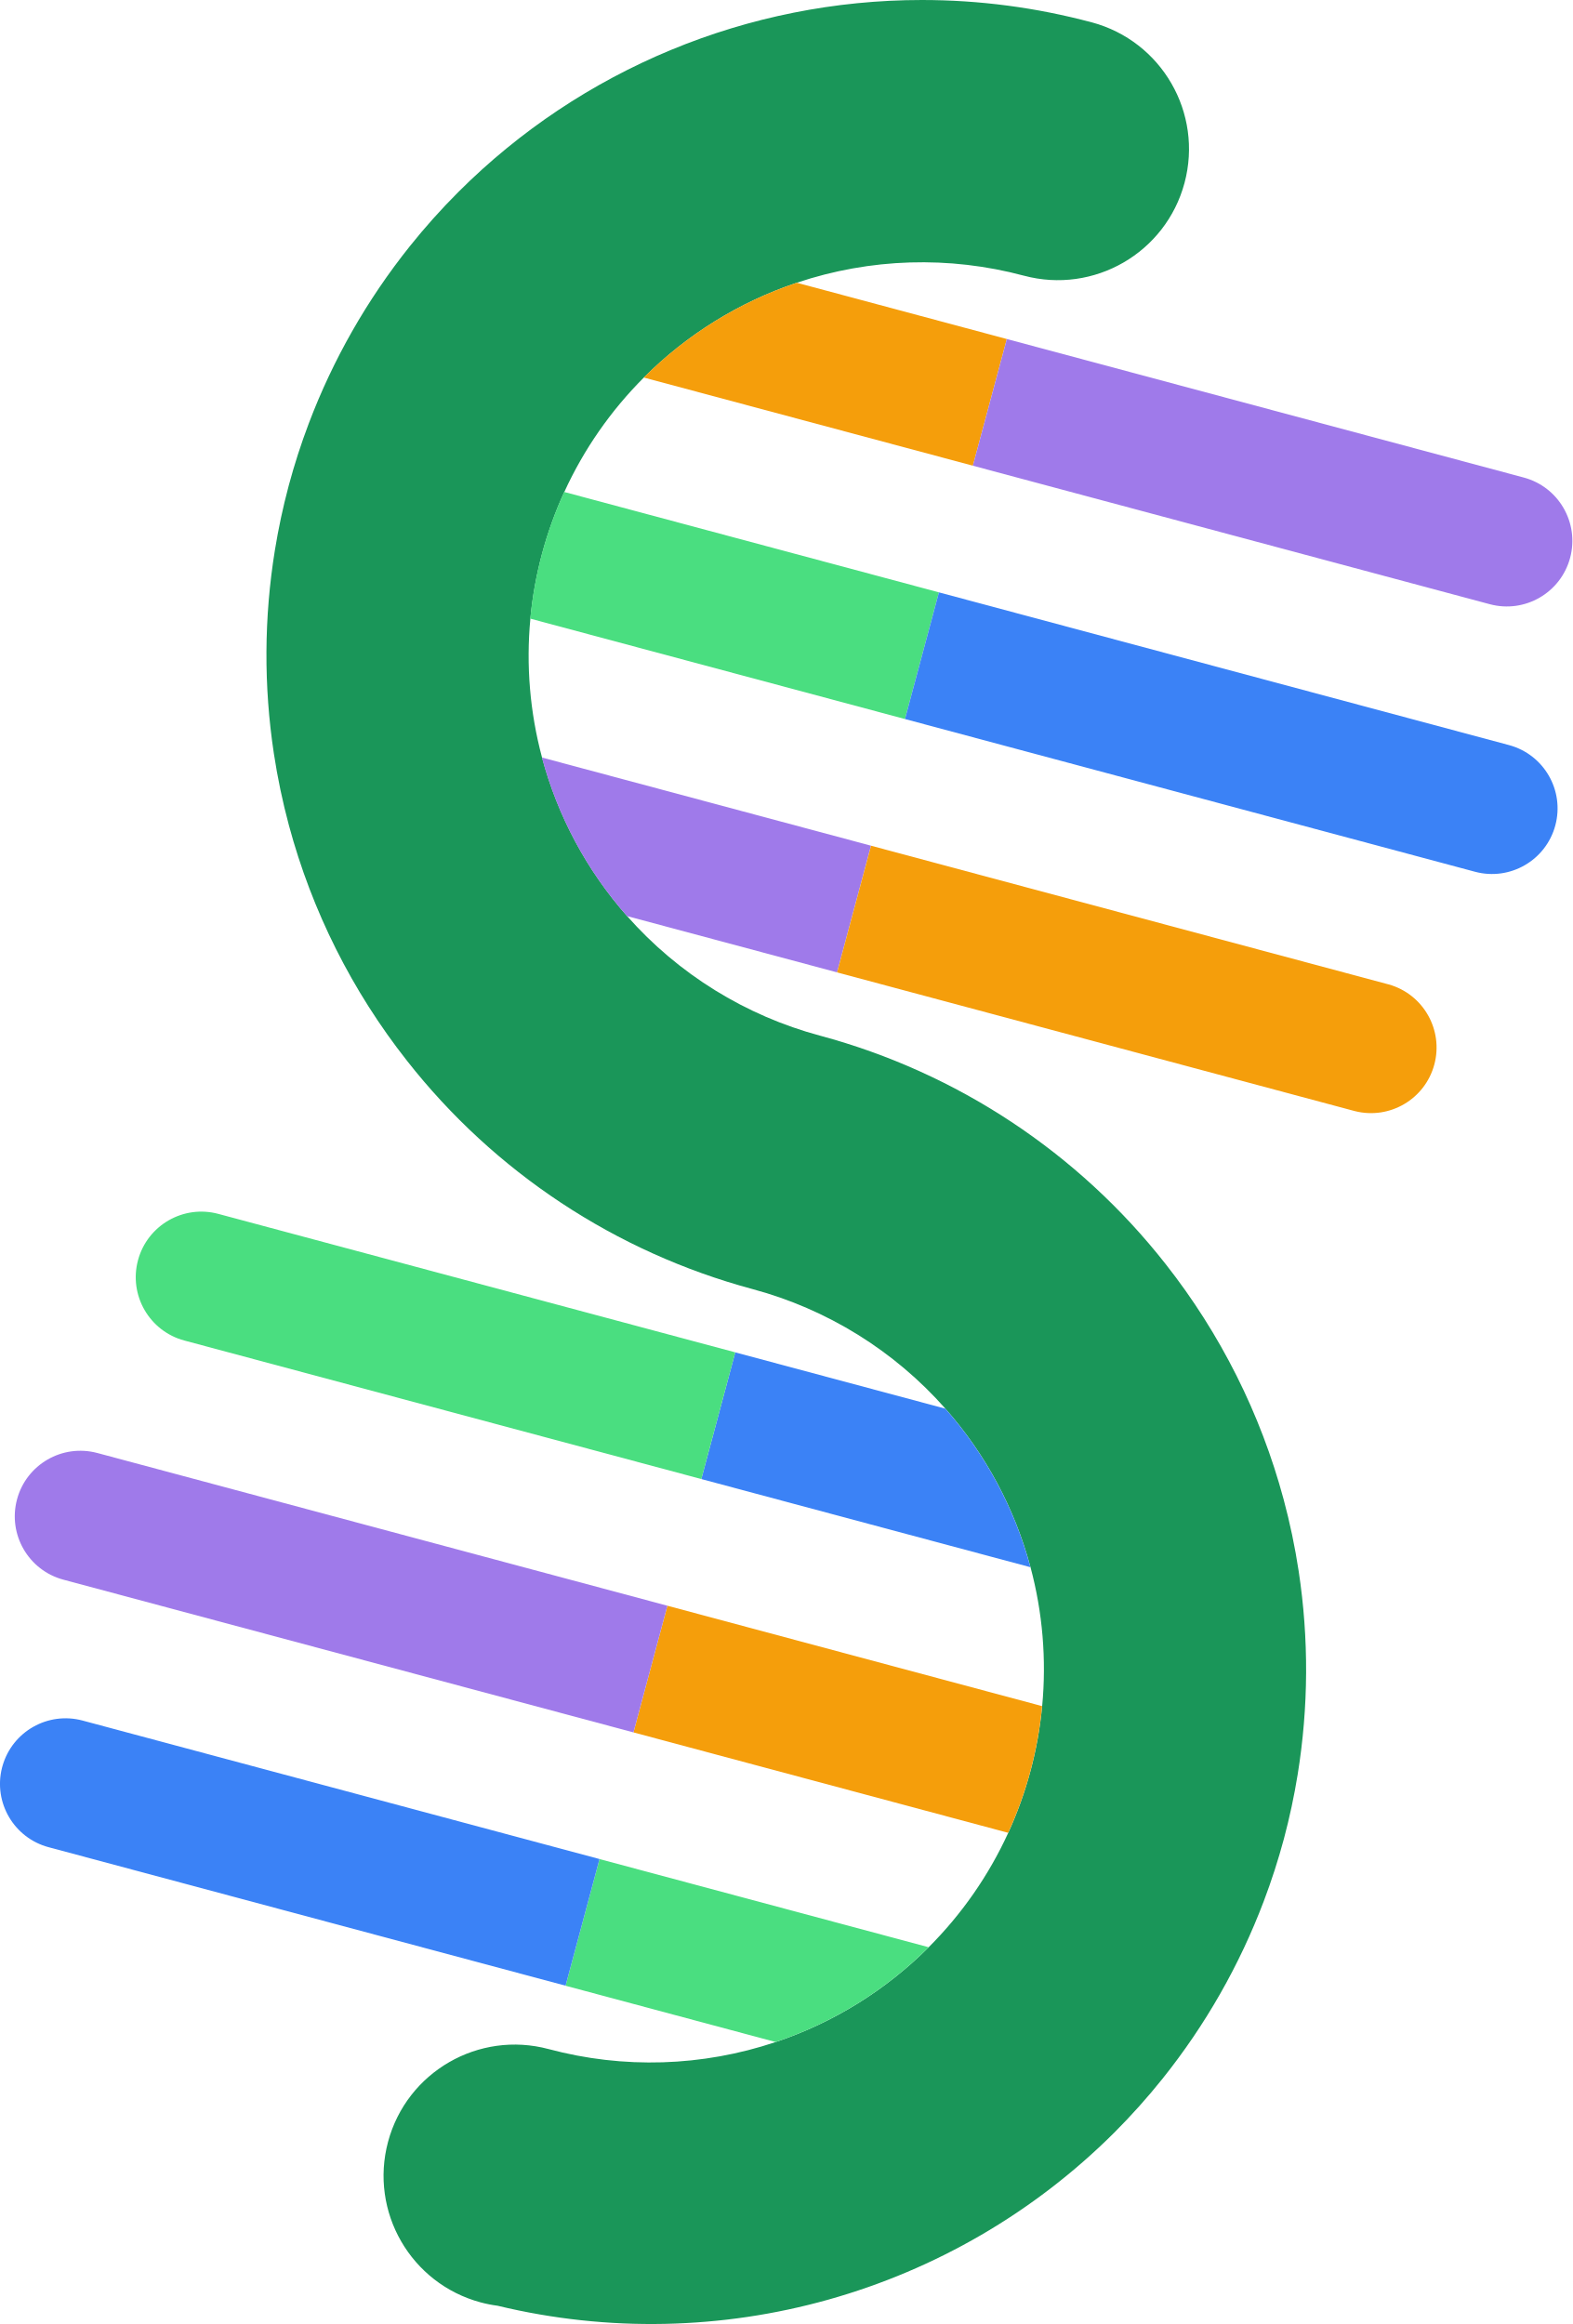
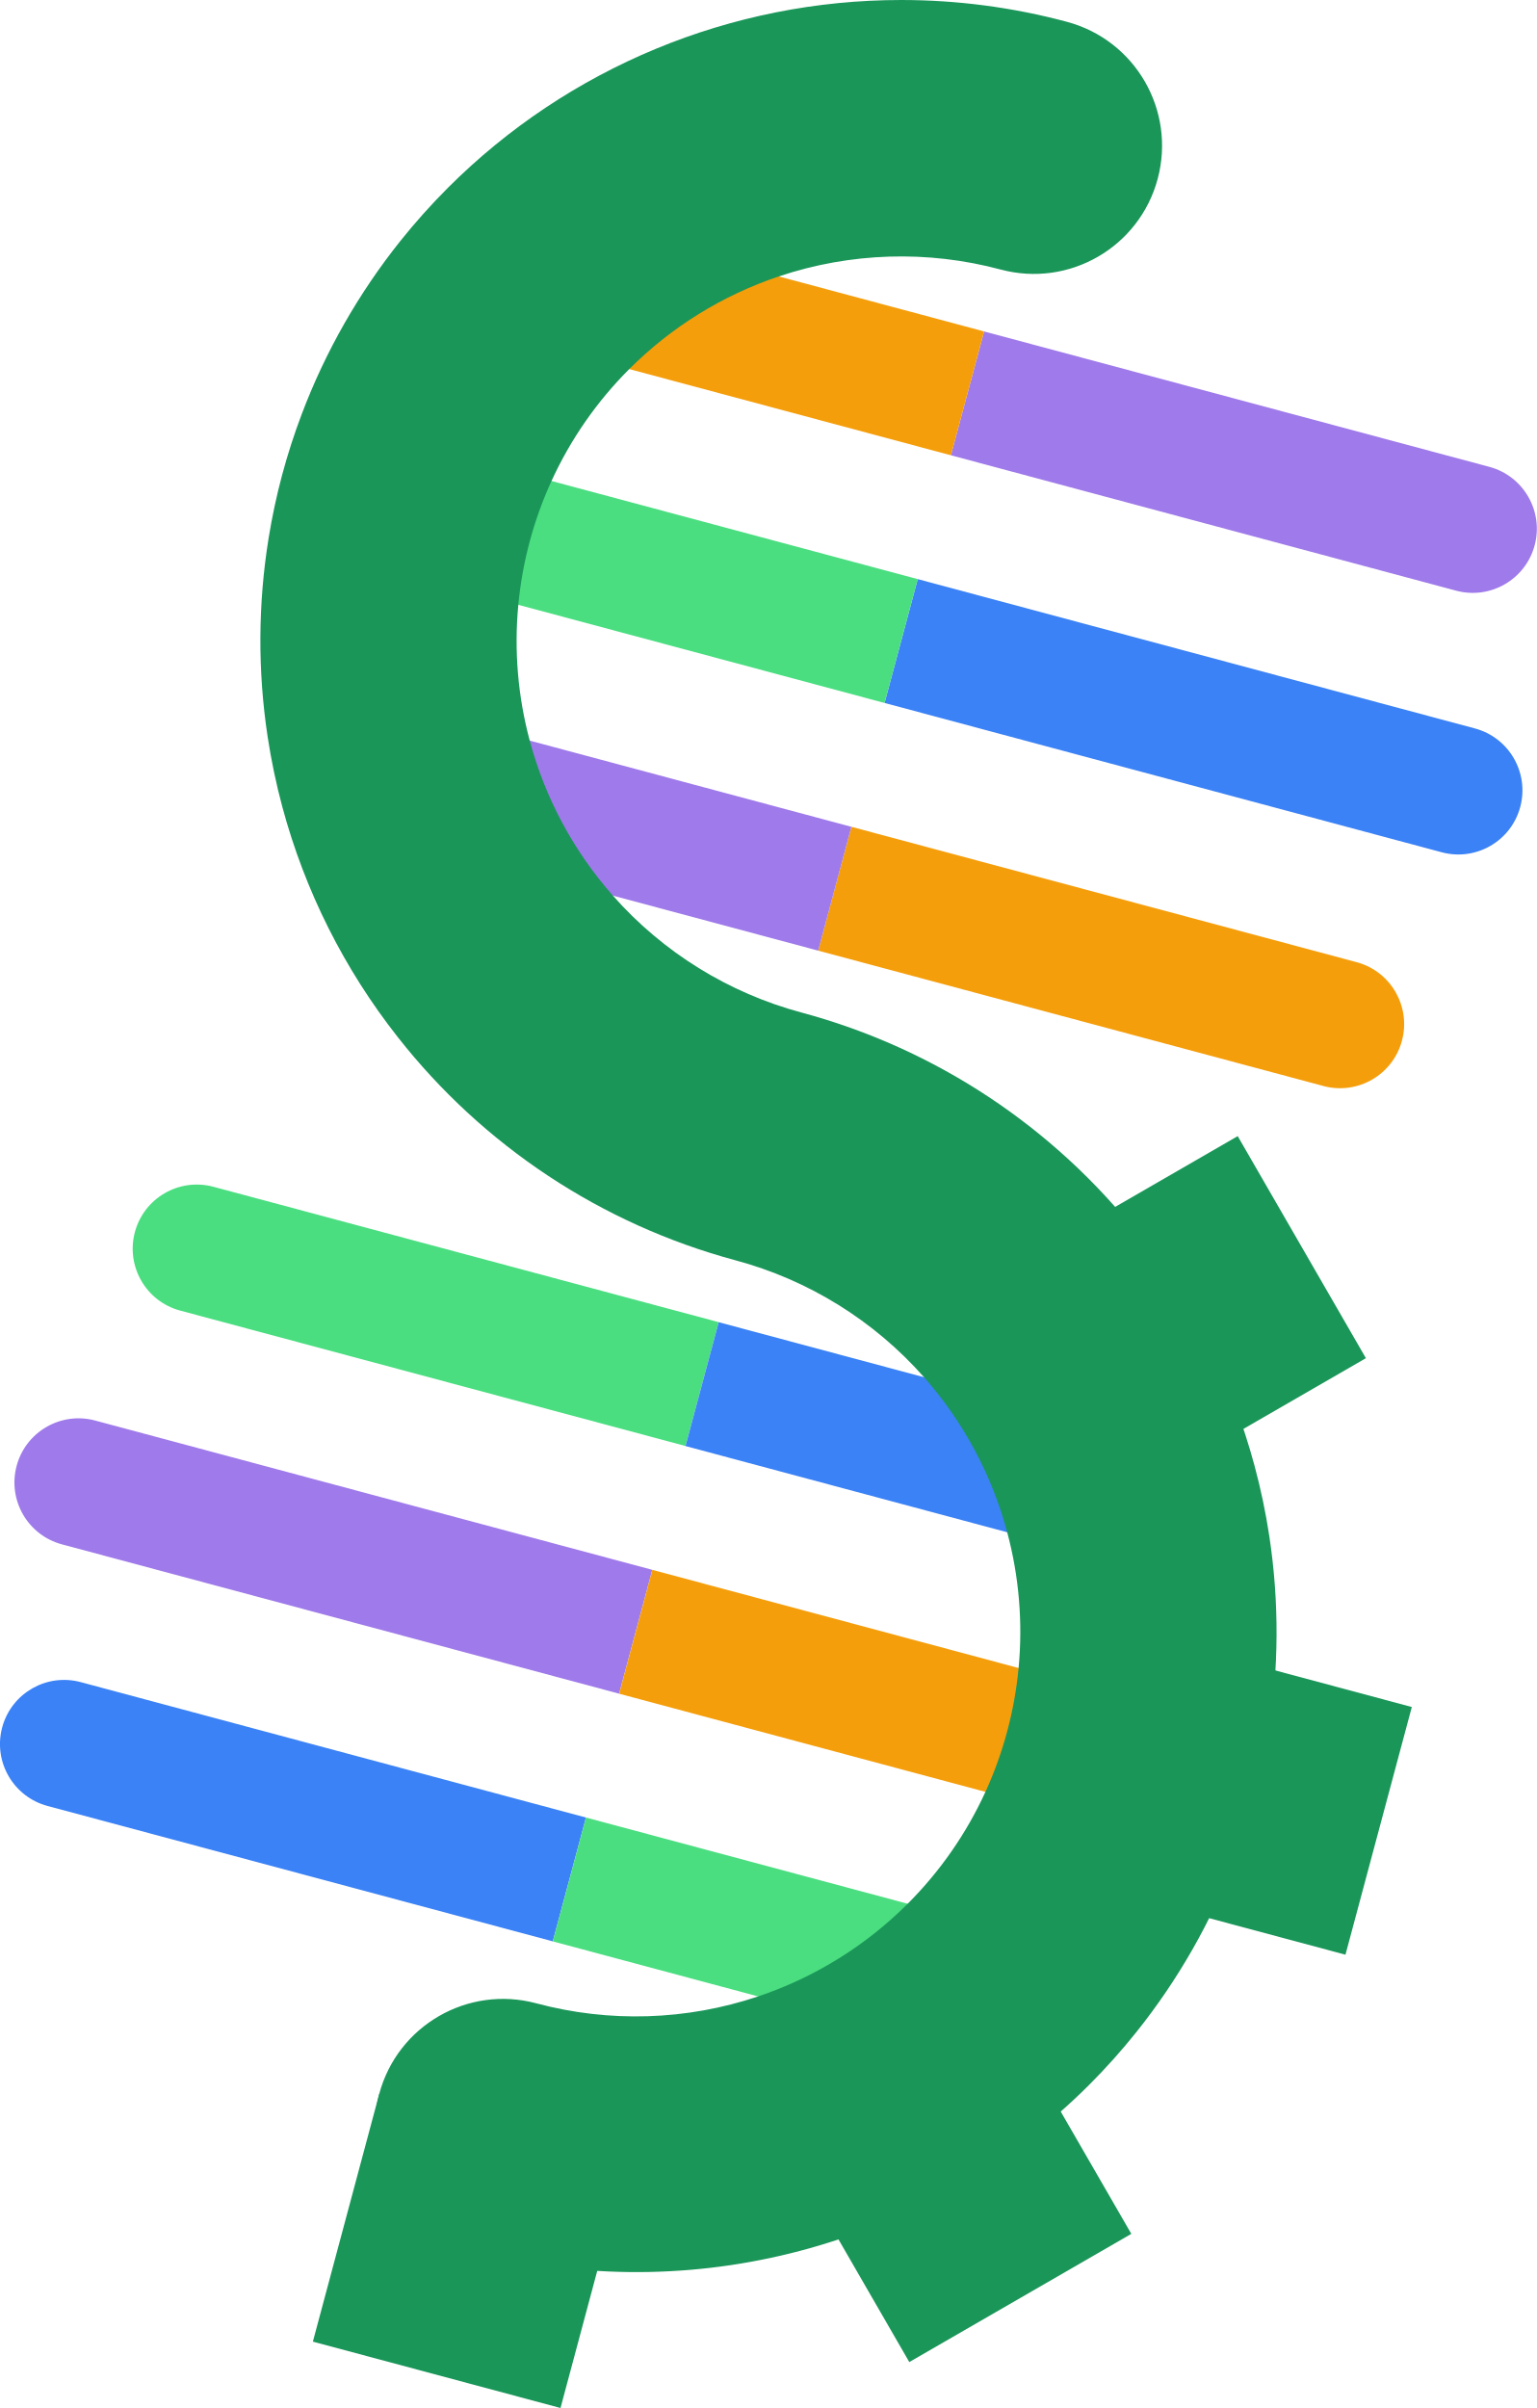
- <svg xmlns="http://www.w3.org/2000/svg" width="59.946mm" height="88.608mm" viewBox="0 0 59.946 88.608" version="1.1" id="svg1">
+ <svg xmlns="http://www.w3.org/2000/svg" width="59.945mm" height="93.909mm" viewBox="0 0 59.945 93.909" version="1.1" id="svg1" xml:space="preserve">
  <defs id="defs1" />
-   <g id="layer1" transform="translate(-27.21595,-160.066)">
-     <path id="path119" style="fill:#1a9659;fill-opacity:1;stroke-width:2;stroke-linecap:round;paint-order:markers stroke fill" d="m 68.836,160.918 a 25,25 0 0 0 -6.47,-0.852 25,25 0 0 0 -17.677,7.322 25,25 0 0 0 -1.851,2.069 25,25 0 0 0 -3.851,6.756 25,25 0 0 0 -0.762,2.362 l -0.008,0.031 a 25,25 0 0 0 -0.521,2.437 25,25 0 0 0 -0.039,7.754 25,25 0 0 0 0.575,2.742 25,25 0 0 0 4.499,8.969 25,25 0 0 0 13.166,8.705 15,15 0 0 1 7.362,4.561 15,15 0 0 1 3.245,6.046 15,15 0 0 1 0.444,5.296 15,15 0 0 1 -0.444,2.469 15,15 0 0 1 -0.849,2.361 15,15 0 0 1 -3.033,4.363 15,15 0 0 1 -5.832,3.614 15,15 0 0 1 -8.657,0.269 5,5 0 0 0 -6.123,3.536 5,5 0 0 0 3.535,6.123 5,5 0 0 0 0.642,0.127 25,25 0 0 0 23.507,-6.598 25,25 0 0 0 1.851,-2.069 25,25 0 0 0 3.851,-6.756 25,25 0 0 0 0.769,-2.382 l 5.18e-4,-0.002 a 25,25 0 0 0 0.523,-2.446 25,25 0 0 0 0.039,-7.754 25,25 0 0 0 -0.575,-2.742 25,25 0 0 0 -4.499,-8.97 25,25 0 0 0 -13.167,-8.704 15,15 0 0 1 -7.362,-4.561 15,15 0 0 1 -3.244,-6.046 15,15 0 0 1 -0.444,-5.296 15,15 0 0 1 0.444,-2.469 15,15 0 0 1 0.85,-2.361 15,15 0 0 1 3.033,-4.363 15,15 0 0 1 5.832,-3.614 l 4.99e-4,1.4e-4 a 15,15 0 0 1 8.655,-0.268 l 1.35e-4,-5e-4 a 5,5 0 0 0 6.124,-3.536 5,5 0 0 0 -3.536,-6.123 z" />
-     <path d="m 48.726,178.823 a 15,15 0 0 0 -0.85,2.361 15,15 0 0 0 -0.444,2.469 l 14.286,3.828 1.294,-4.83 z" style="fill:#4ade80;fill-opacity:1;stroke-width:2;stroke-linecap:round;paint-order:markers stroke fill" id="path120" />
-     <path d="m 57.592,170.846 h -5.15e-4 a 15,15 0 0 0 -5.833,3.614 l 12.548,3.362 1.294,-4.83 z" style="fill:#f59e0b;fill-opacity:1;stroke-width:2;stroke-linecap:round;paint-order:markers stroke fill" id="path121" />
-     <path d="m 47.876,188.948 a 15,15 0 0 0 3.244,6.046 l 8.009,2.146 1.294,-4.83 z" style="fill:#9f7aea;fill-opacity:1;stroke-width:2;stroke-linecap:round;paint-order:markers stroke fill" id="path122" />
-     <path d="m 65.652,229.946 a 15,15 0 0 0 0.85,-2.361 15,15 0 0 0 0.444,-2.469 l -14.286,-3.828 -1.294,4.83 z" style="fill:#f59e0b;fill-opacity:1;stroke-width:2;stroke-linecap:round;paint-order:markers stroke fill" id="path123" />
-     <path d="m 66.501,219.82 a 15,15 0 0 0 -3.245,-6.046 l -8.009,-2.146 -1.294,4.83 z" style="fill:#3b82f6;fill-opacity:1;stroke-width:2;stroke-linecap:round;paint-order:markers stroke fill" id="path124" />
-     <path d="m 56.787,237.923 a 15,15 0 0 0 5.833,-3.614 l -12.548,-3.362 -1.294,4.83 z" style="fill:#4ade80;fill-opacity:1;stroke-width:2;stroke-linecap:round;paint-order:markers stroke fill" id="path125" />
-     <path d="M 55.248,211.628 35.539,206.348 a 2.5,2.5 0 0 0 -3.062,1.767 2.5,2.5 0 0 0 1.768,3.062 2.5,2.5 0 0 0 0.007,0.002 l 19.701,5.279 z" style="fill:#4ade80;fill-opacity:1;stroke-width:2;stroke-linecap:round;paint-order:markers stroke fill" id="path126" />
-     <path d="m 30.919,215.463 a 2.5,2.5 0 0 0 -3.054,1.77 2.5,2.5 0 0 0 1.768,3.062 l 21.733,5.823 1.294,-4.83 -21.725,-5.821 a 2.5,2.5 0 0 1 0.155,0.053 2.5,2.5 0 0 0 -0.163,-0.056 2.5,2.5 0 0 0 -0.008,-0.002 z" style="fill:#9f7aea;fill-opacity:1;stroke-width:2;stroke-linecap:round;paint-order:markers stroke fill" id="path127" />
-     <path d="m 30.363,225.666 a 2.5,2.5 0 0 0 -3.051,1.729 l -0.021,0.077 a 2.5,2.5 0 0 0 1.778,3.023 l 19.709,5.281 1.294,-4.83 z" style="fill:#3b82f6;fill-opacity:1;stroke-width:2;stroke-linecap:round;paint-order:markers stroke fill" id="path128" />
-     <path d="m 60.424,192.311 -1.295,4.83 19.674,5.271 0.069,0.018 a 2.5,2.5 0 0 0 3.027,-1.777 2.5,2.5 0 0 0 -1.734,-3.052 l -0.069,-0.018 z" style="fill:#f59e0b;fill-opacity:1;stroke-width:2;stroke-linecap:round;paint-order:markers stroke fill" id="path129" />
-     <path d="m 63.012,182.651 -1.294,4.83 21.733,5.823 a 2.5,2.5 0 0 0 3.061,-1.768 2.5,2.5 0 0 0 -1.767,-3.062 z" style="fill:#3b82f6;fill-opacity:1;stroke-width:2;stroke-linecap:round;paint-order:markers stroke fill" id="path130" />
-     <path d="m 65.601,172.992 -1.295,4.83 19.704,5.28 a 2.5,2.5 0 0 0 0.004,0.001 2.5,2.5 0 0 0 3.062,-1.768 2.5,2.5 0 0 0 -1.768,-3.062 z" style="fill:#9f7aea;fill-opacity:1;stroke-width:2;stroke-linecap:round;paint-order:markers stroke fill" id="path131" />
+   <g id="layer1" transform="translate(-245.759,-172.1201)">
+     <g id="g169" transform="rotate(15,-261.7997,148.5)">
+       <path d="m 275,82.5 -20.404,5.2e-4 a 2.5,2.5 0 0 0 -2.5,2.5 2.5,2.5 0 0 0 2.5,2.5 2.5,2.5 0 0 0 0.008,0 h 20.396 z" style="fill:#4ade80;fill-opacity:1;stroke-width:2;stroke-linecap:round;paint-order:markers stroke fill" id="path154" />
+       <path d="m 252.492,92.5 a 2.5,2.5 0 0 0 -2.492,2.5 2.5,2.5 0 0 0 2.5,2.5 h 22.499 v -5 h -22.491 a 2.5,2.5 0 0 1 0.164,0.011 2.5,2.5 0 0 0 -0.172,-0.011 2.5,2.5 0 0 0 -0.008,0 z" style="fill:#9f7aea;fill-opacity:1;stroke-width:2;stroke-linecap:round;paint-order:markers stroke fill" id="path155" />
+       <path d="m 254.596,102.5 a 2.5,2.5 0 0 0 -2.5,2.46 v 0.08 a 2.5,2.5 0 0 0 2.5,2.46 h 20.404 v -5 z" style="fill:#3b82f6;fill-opacity:1;stroke-width:2;stroke-linecap:round;paint-order:markers stroke fill" id="path156" />
+       <path d="m 275,62.5 -5.2e-4,5 20.368,-0.001 h 0.071 a 2.5,2.5 0 0 0 2.464,-2.5 2.5,2.5 0 0 0 -2.464,-2.5 h -0.071 z" style="fill:#f59e0b;fill-opacity:1;stroke-width:2;stroke-linecap:round;paint-order:markers stroke fill" id="path157" />
+       <path d="m 275,52.5 5.2e-4,5 h 22.5 a 2.5,2.5 0 0 0 2.5,-2.5 2.5,2.5 0 0 0 -2.5,-2.5 z" style="fill:#3b82f6;fill-opacity:1;stroke-width:2;stroke-linecap:round;paint-order:markers stroke fill" id="path158" />
+       <path d="m 275,42.5 -5.2e-4,5 h 20.399 a 2.5,2.5 0 0 0 0.004,0 2.5,2.5 0 0 0 2.5,-2.5 2.5,2.5 0 0 0 -2.5,-2.5 z" style="fill:#9f7aea;fill-opacity:1;stroke-width:2;stroke-linecap:round;paint-order:markers stroke fill" id="path159" />
+       <path d="m 275,52.5 -17.5,5.2e-4 c -1.381,-5.2e-5 -2.5,1.119 -2.5,2.5 -5e-5,1.381 1.119,2.5 2.5,2.5 0.003,4e-6 0.005,4e-6 0.008,0 h 17.492 z" style="fill:#4ade80;fill-opacity:1;stroke-width:2;stroke-linecap:round;paint-order:markers stroke fill" id="path160" />
+       <path d="m 275,42.5 -17.5,5.2e-4 c -1.381,-5.2e-5 -2.5,1.119 -2.5,2.5 -5e-5,1.381 1.119,2.5 2.5,2.5 0.003,4e-6 0.005,4e-6 0.008,0 h 17.492 z" style="fill:#f59e0b;fill-opacity:1;stroke-width:2;stroke-linecap:round;paint-order:markers stroke fill" id="path161" />
+       <path d="m 275,62.5 -17.5,5.2e-4 c -1.381,-5.2e-5 -2.5,1.119 -2.5,2.5 -5e-5,1.381 1.119,2.5 2.5,2.5 0.003,4e-6 0.005,4e-6 0.008,0 h 17.492 z" style="fill:#9f7aea;fill-opacity:1;stroke-width:2;stroke-linecap:round;paint-order:markers stroke fill" id="path162" />
+       <path d="m 275.001,82.501 17.5,5.2e-4 c 1.381,-5.2e-5 2.5,1.119 2.5,2.5 5e-5,1.381 -1.119,2.5 -2.5,2.5 -0.003,4e-6 -0.005,4e-6 -0.008,0 h -17.492 z" style="fill:#3b82f6;fill-opacity:1;stroke-width:2;stroke-linecap:round;paint-order:markers stroke fill" id="path163" />
+       <path d="m 275.001,92.5 17.5,5.2e-4 c 1.381,-5.2e-5 2.5,1.119 2.5,2.5 5e-5,1.381 -1.119,2.5 -2.5,2.5 -0.003,4e-6 -0.005,4e-6 -0.008,0 h -17.492 z" style="fill:#f59e0b;fill-opacity:1;stroke-width:2;stroke-linecap:round;paint-order:markers stroke fill" id="path164" />
+       <path d="m 275.001,102.5 17.5,5.2e-4 c 1.381,-6e-5 2.5,1.119 2.5,2.5 5e-5,1.381 -1.119,2.5 -2.5,2.5 -0.003,0 -0.005,0 -0.008,0 h -17.492 z" style="fill:#4ade80;fill-opacity:1;stroke-width:2;stroke-linecap:round;paint-order:markers stroke fill" id="path165" />
+       <path id="path166" style="fill:#1a9659;fill-opacity:1;stroke-width:2;stroke-linecap:round;paint-order:markers stroke fill" d="m 275,30 a 25,25 0 0 0 -6.47,0.852 25,25 0 0 0 -15.18,11.648 25,25 0 0 0 -1.253,2.478 25,25 0 0 0 -1.971,7.523 25,25 0 0 0 -0.125,2.479 v 0.032 a 25,25 0 0 0 0.128,2.489 25,25 0 0 0 1.969,7.5 25,25 0 0 0 1.265,2.5 25,25 0 0 0 6.667,7.499 25,25 0 0 0 14.971,5 15,15 0 0 1 8.291,2.5 15,15 0 0 1 4.699,5 15,15 0 0 1 1.8,5 15,15 0 0 1 0.21,2.5 15,15 0 0 1 -0.209,2.5 15,15 0 0 1 -1.8,5 15,15 0 0 1 -4.698,5 15,15 0 0 1 -8.293,2.5 5,5 0 0 0 -5,5 5,5 0 0 0 5,5 5,5 0 0 0 0.653,-0.043 25,25 0 0 0 20.998,-12.457 25,25 0 0 0 1.253,-2.478 25,25 0 0 0 1.971,-7.523 25,25 0 0 0 0.126,-2.5 v -0.002 a 25,25 0 0 0 -0.128,-2.498 25,25 0 0 0 -1.969,-7.5 25,25 0 0 0 -1.266,-2.5 25,25 0 0 0 -6.667,-7.5 25,25 0 0 0 -14.971,-4.999 15,15 0 0 1 -8.292,-2.5 15,15 0 0 1 -4.698,-5 15,15 0 0 1 -1.8,-5 15,15 0 0 1 -0.21,-2.5 15,15 0 0 1 0.21,-2.5 15,15 0 0 1 1.8,-5 15,15 0 0 1 4.698,-5 h 5.2e-4 a 15,15 0 0 1 8.291,-2.499 v -5.2e-4 a 5,5 0 0 0 5,-5 5,5 0 0 0 -5,-5 z" />
+       <rect style="fill:#1a9659;fill-opacity:1;stroke:none;stroke-width:2;stroke-linecap:round;stroke-linejoin:round;stroke-opacity:1;paint-order:markers stroke fill" id="rect166" width="10" height="10" x="295" y="90" />
+       <rect style="fill:#1a9659;fill-opacity:1;stroke:none;stroke-width:2;stroke-linecap:round;stroke-linejoin:round;stroke-opacity:1;paint-order:markers stroke fill" id="rect167" width="10" height="10" x="281.63" y="-132.28" transform="rotate(45)" />
+       <rect style="fill:#1a9659;fill-opacity:1;stroke:none;stroke-width:2;stroke-linecap:round;stroke-linejoin:round;stroke-opacity:1;paint-order:markers stroke fill" id="rect168" width="10" height="10" x="115" y="-280.001" transform="rotate(90)" />
+       <rect style="fill:#1a9659;fill-opacity:1;stroke:none;stroke-width:2;stroke-linecap:round;stroke-linejoin:round;stroke-opacity:1;paint-order:markers stroke fill" id="rect169" width="10" height="10" x="147.279" y="256.63" transform="rotate(-45)" />
+     </g>
  </g>
</svg>
